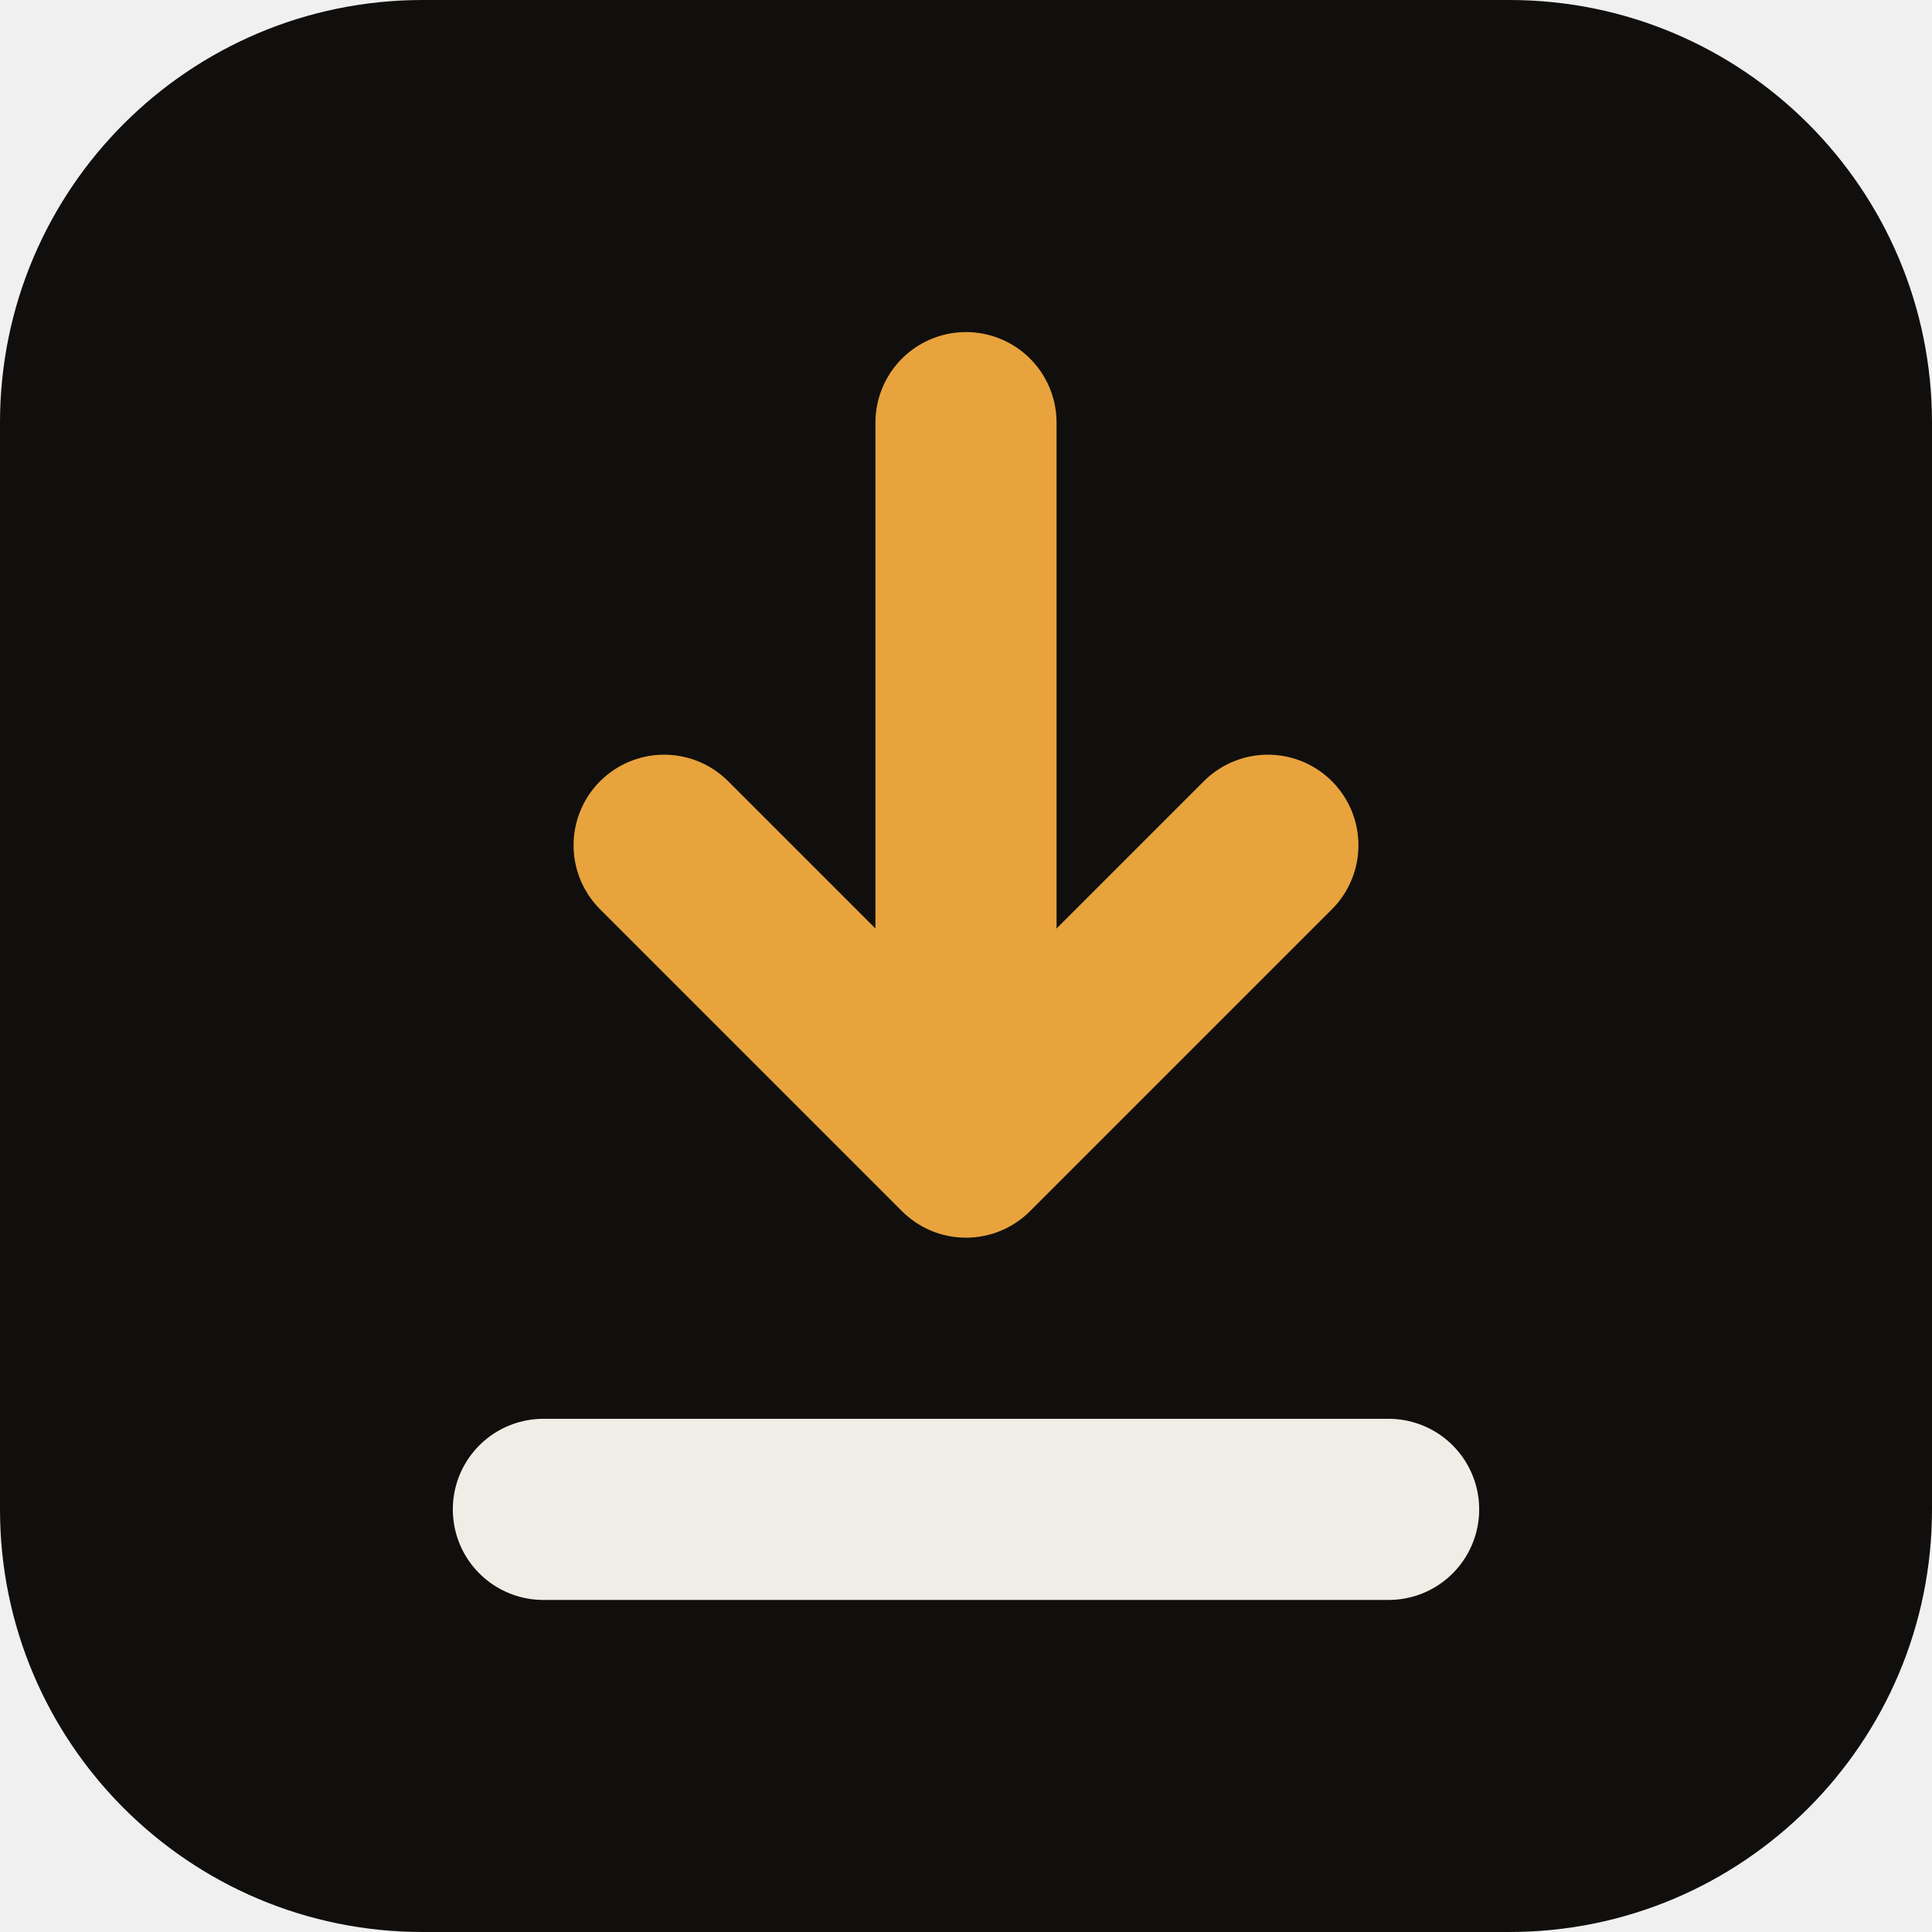
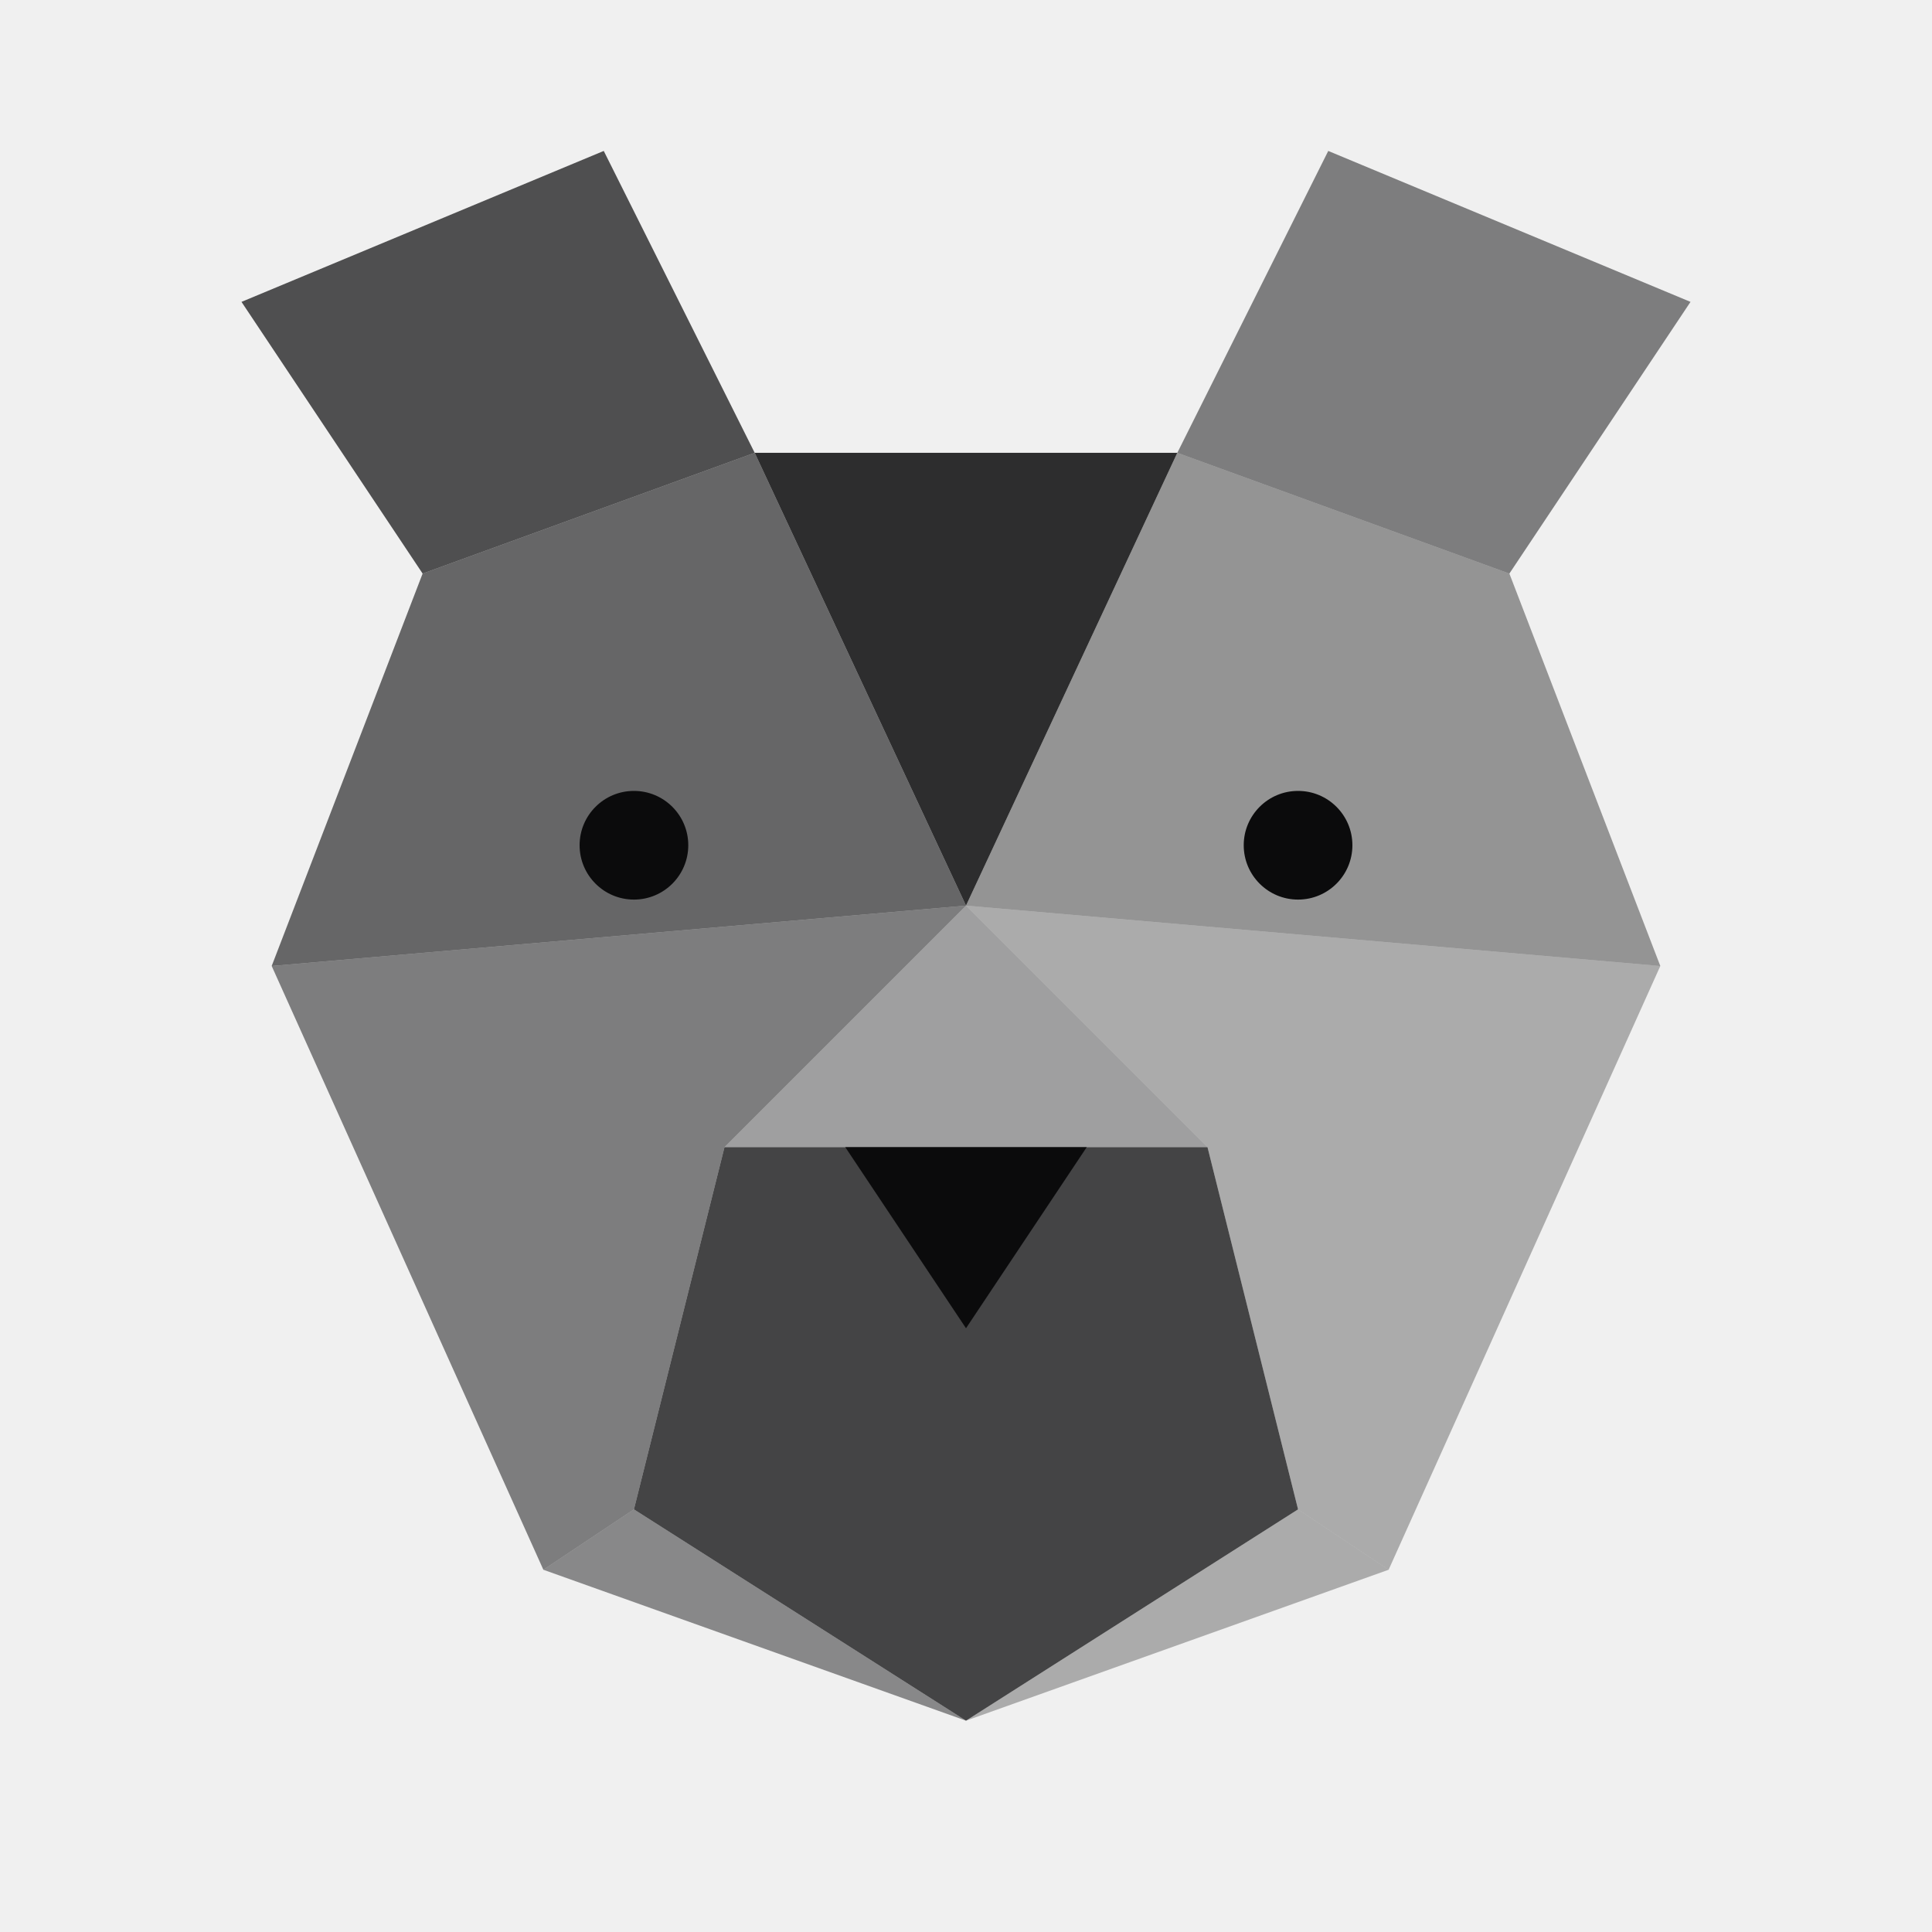
- <svg xmlns="http://www.w3.org/2000/svg" viewBox="0 0 64 64">
-   <rect width="64" height="64" rx="14" fill="#100f0d" />
-   <path d="M32 14v22" fill="none" stroke="#e8a33d" stroke-width="6" stroke-linecap="round" />
-   <path d="M22 28l10 10 10-10" fill="none" stroke="#e8a33d" stroke-width="6" stroke-linecap="round" stroke-linejoin="round" />
-   <path d="M18 50h28" fill="none" stroke="#f0ede7" stroke-width="6" stroke-linecap="round" />
+ <svg xmlns="http://www.w3.org/2000/svg" viewBox="0 0 64 64" fill="none">
+   <style>path,circle{fill:#0b0b0c}@media (prefers-color-scheme: dark){path,circle{fill:#ffffff}}</style>
+   <path d="M8 10L20 5L25 15L14 19Z" fill-opacity="0.7" />
+   <path d="M56 10L44 5L39 15L50 19Z" fill-opacity="0.5" />
+   <path d="M25 15L39 15L32 30Z" fill-opacity="0.85" />
+   <path d="M14 19L25 15L32 30L9 32Z" fill-opacity="0.6" />
+   <path d="M50 19L39 15L32 30L55 32Z" fill-opacity="0.4" />
+   <path d="M32 30L40 38L24 38Z" fill-opacity="0.35" />
+   <path d="M9 32L32 30L24 38L21 50L18 52Z" fill-opacity="0.5" />
+   <path d="M55 32L32 30L40 38L43 50L46 52Z" fill-opacity="0.3" />
+   <path d="M24 38L40 38L43 50L32 57L21 50Z" fill-opacity="0.75" />
+   <path d="M18 52L21 50L32 57Z" fill-opacity="0.45" />
+   <path d="M46 52L43 50L32 57Z" fill-opacity="0.3" />
+   <path d="M28 38L36 38L32 44Z" />
+   <circle cx="21" cy="28" r="1.8" />
+   <circle cx="43" cy="28" r="1.8" />
</svg>
